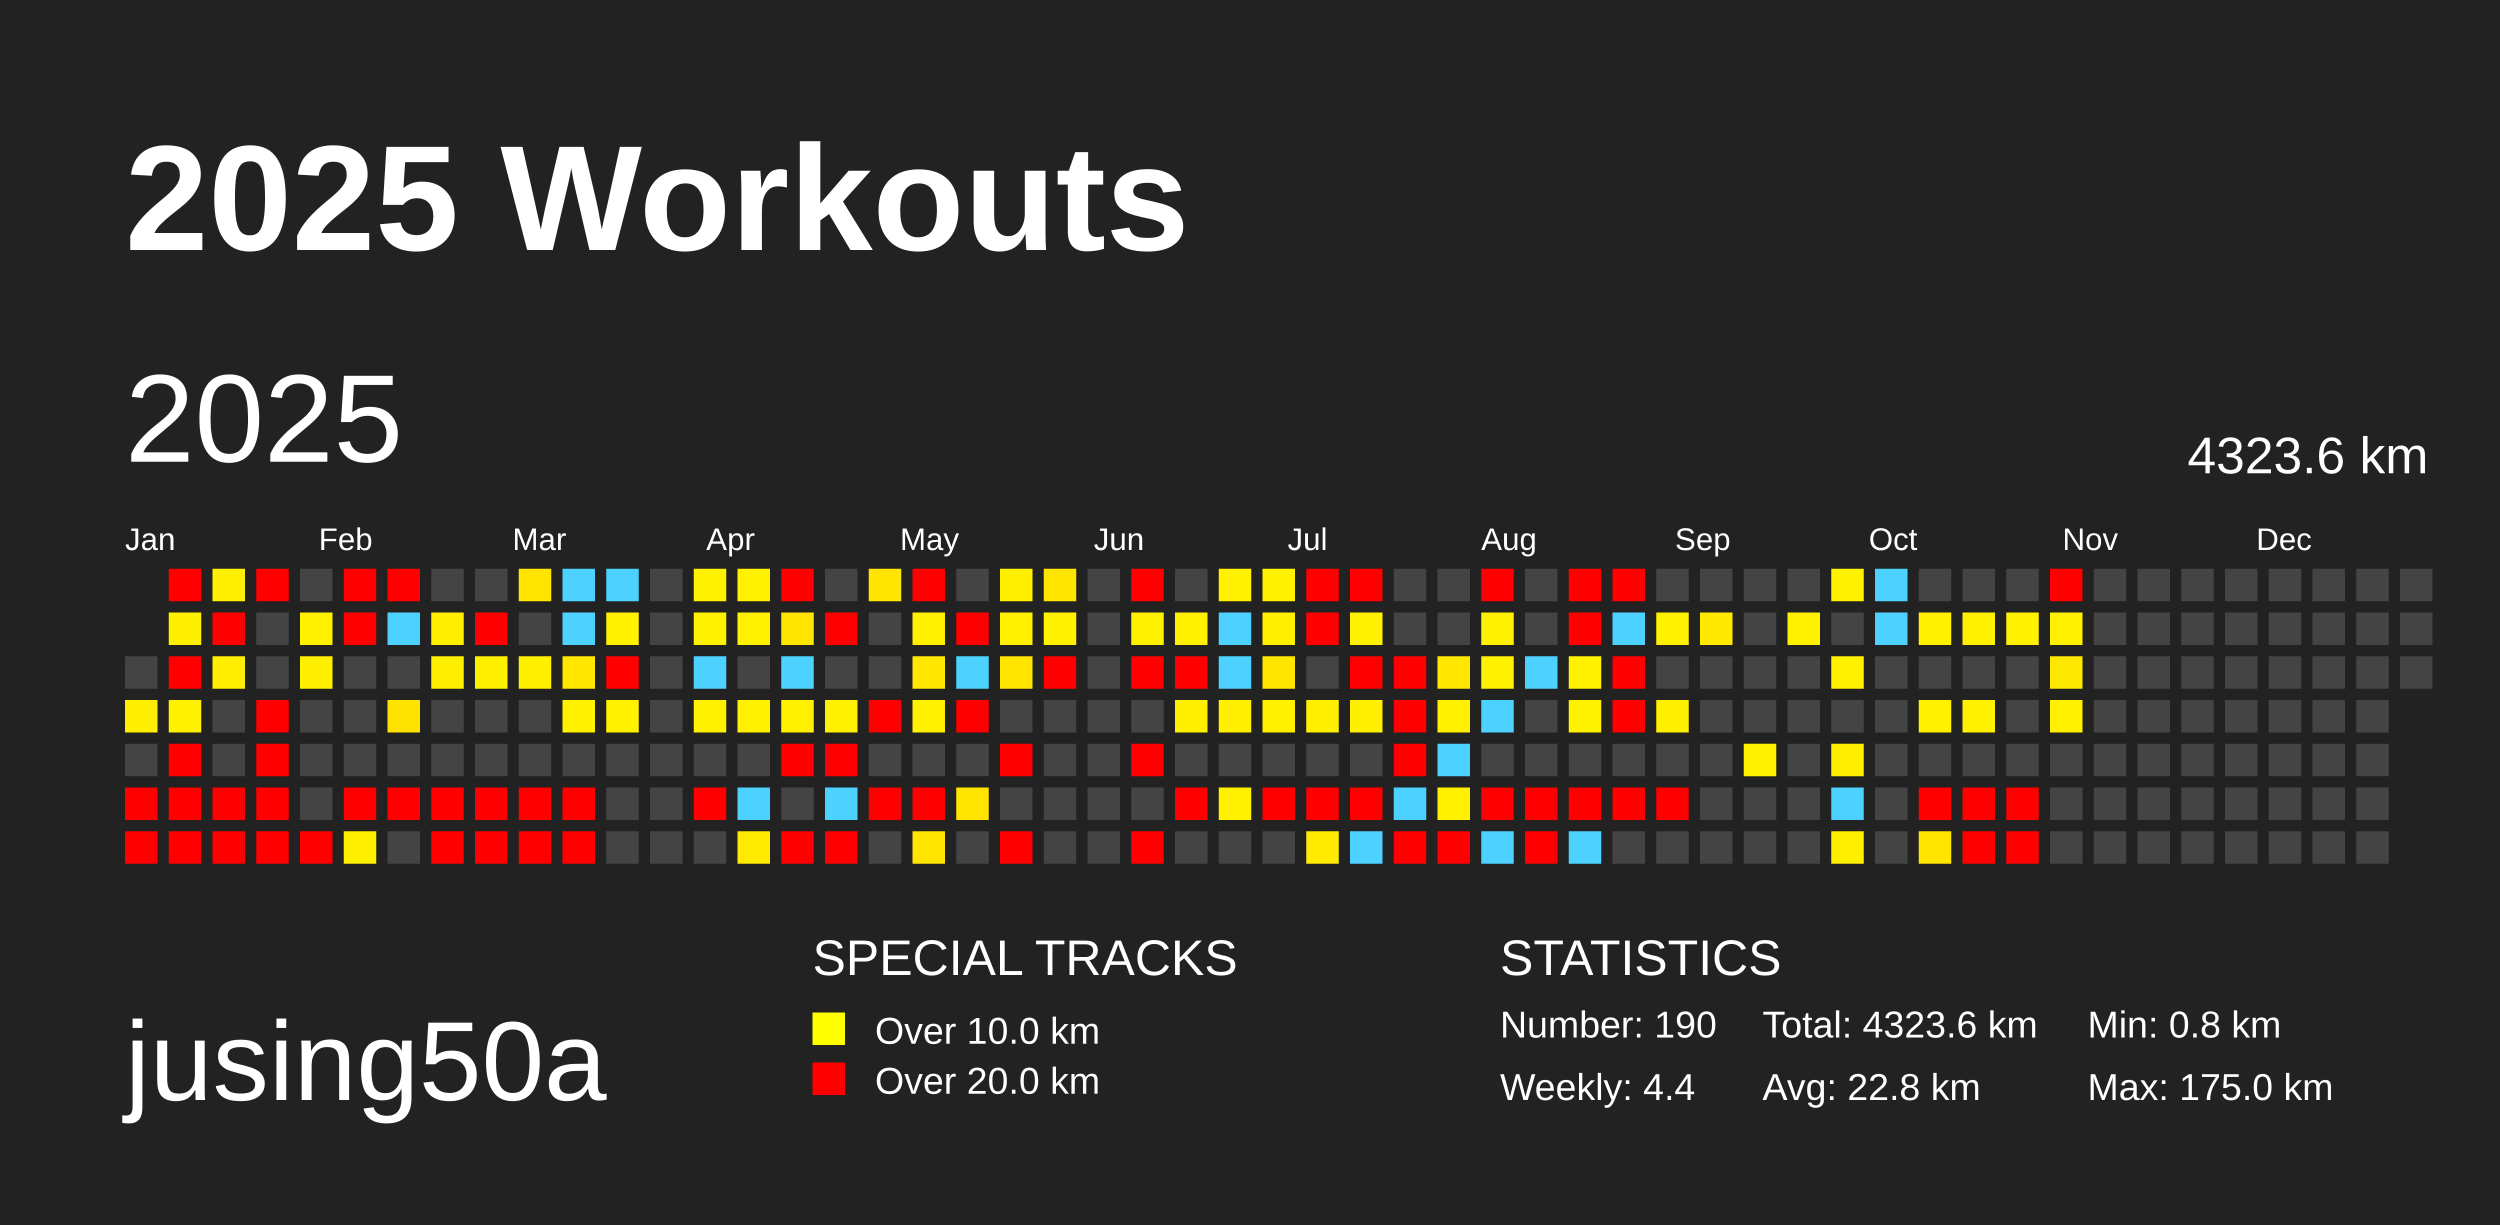
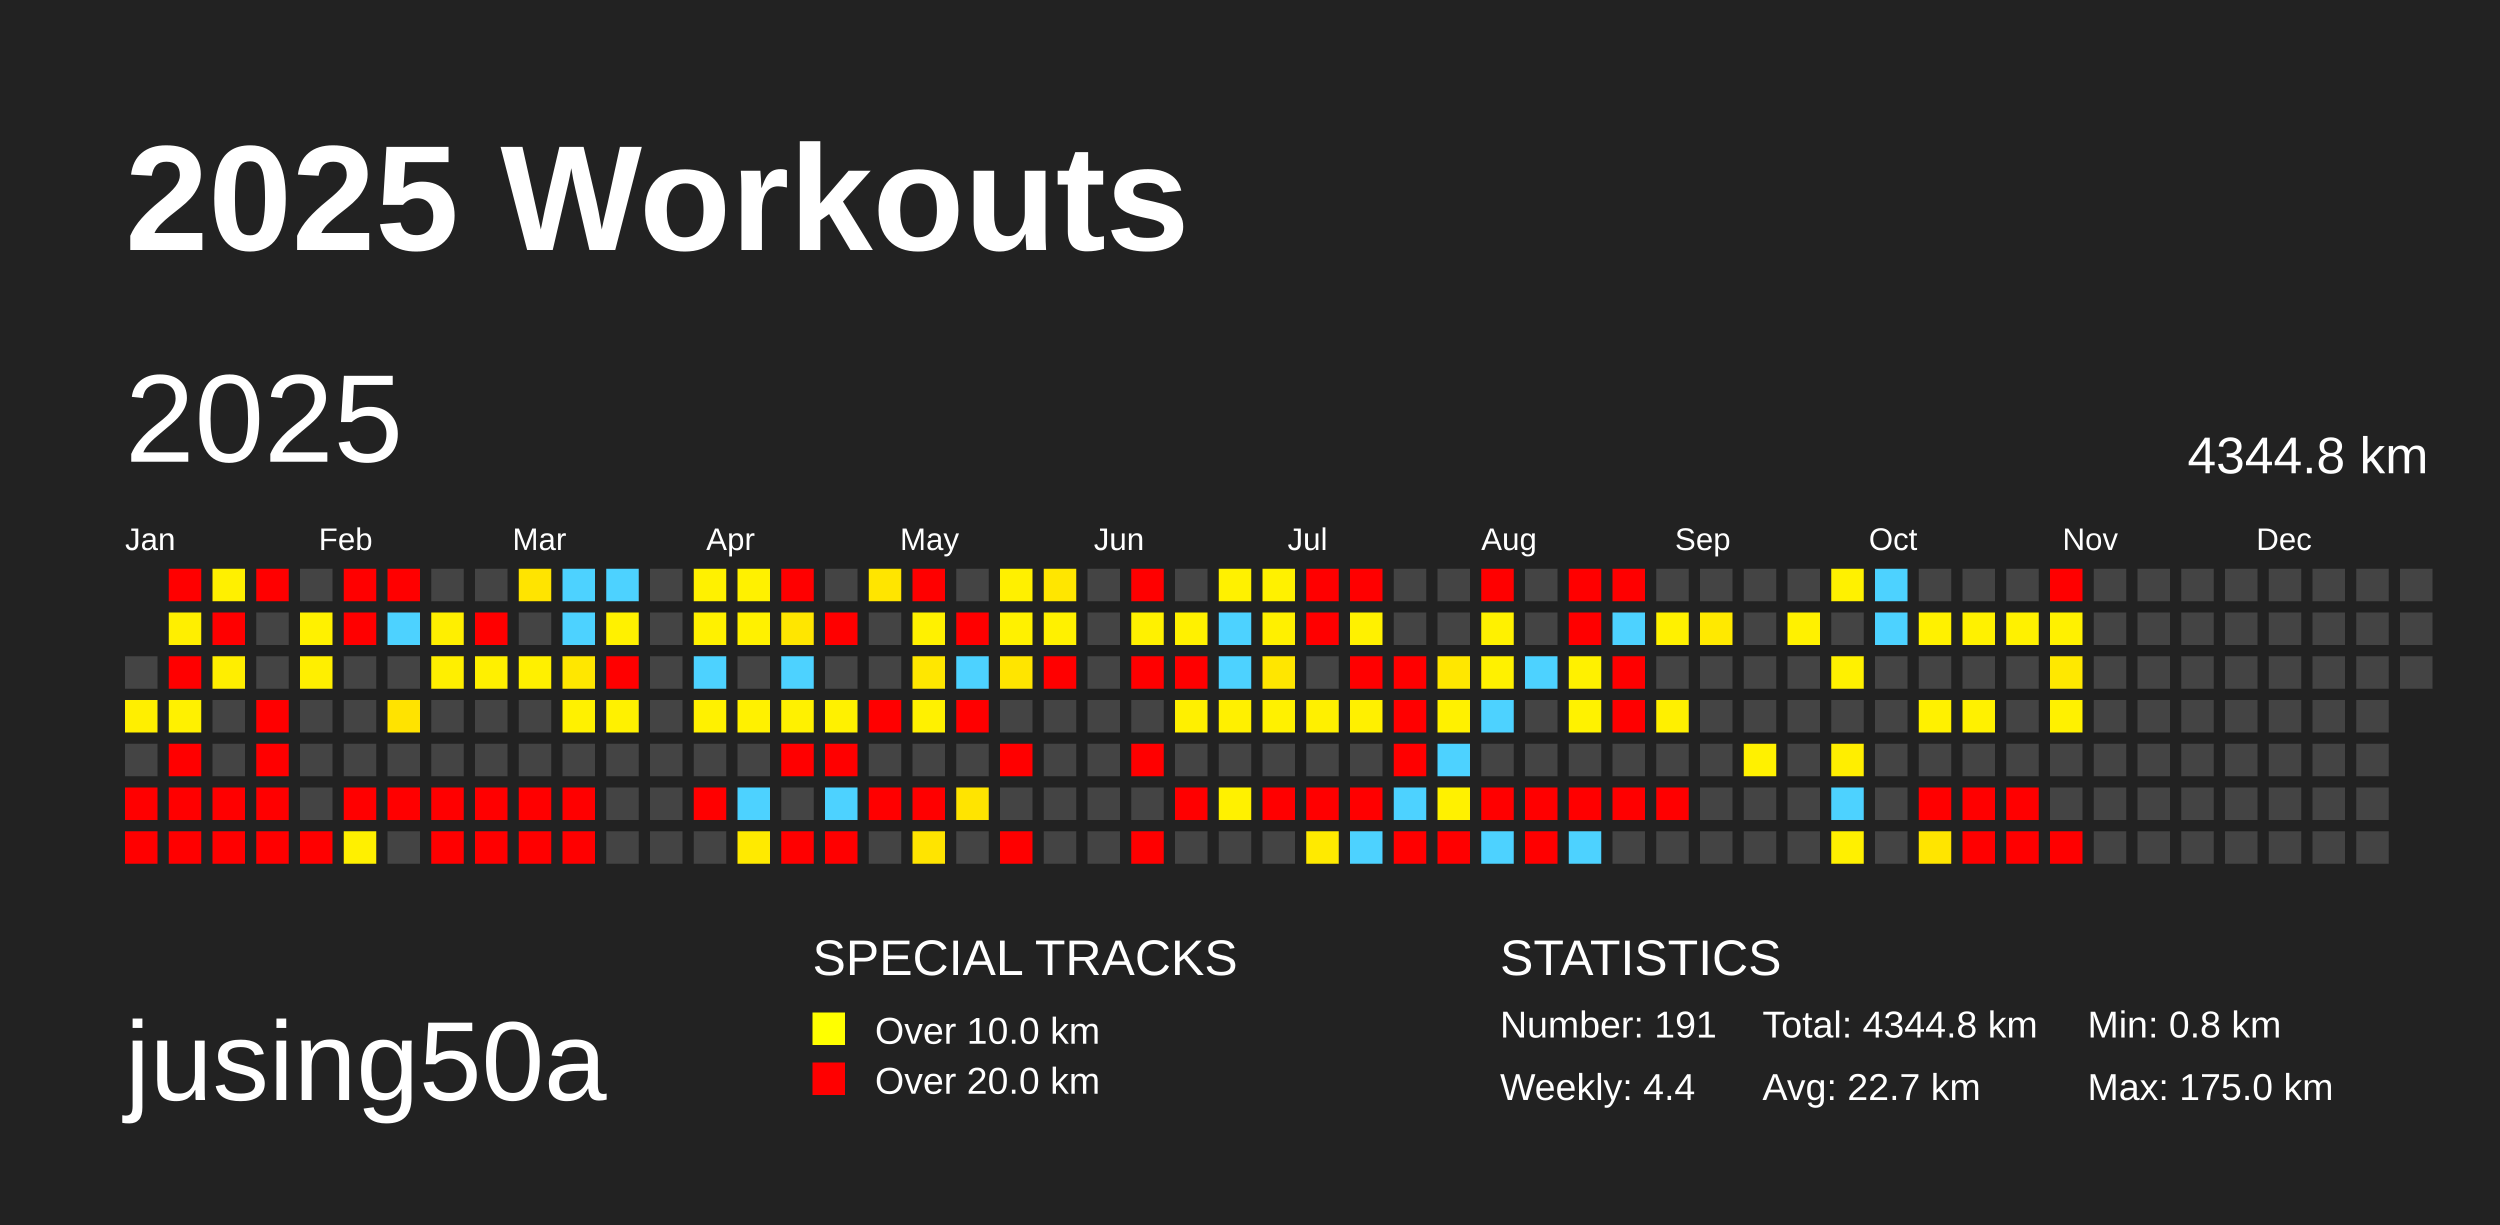
<svg xmlns="http://www.w3.org/2000/svg" baseProfile="full" height="98mm" version="1.1" viewBox="0,0,200,98" width="200mm">
  <defs />
  <rect fill="#222222" height="98" width="200" x="0" y="0" />
  <text fill="#FFFFFF" style="font-size:12px; font-family:Arial; font-weight:bold;" x="10" y="20">2025 Workouts</text>
  <text fill="#FFFFFF" style="font-size:9px; font-family:Arial" x="10" y="88">jusing50a</text>
  <text fill="#FFFFFF" style="font-size:4px; font-family:Arial" x="65" y="78">SPECIAL TRACKS</text>
  <rect fill="yellow" height="2.6" width="2.6" x="65" y="81" />
  <text fill="#FFFFFF" style="font-size:3px; font-family:Arial" x="70" y="83.5">Over 10.0 km</text>
  <rect fill="red" height="2.6" width="2.6" x="65" y="85" />
  <text fill="#FFFFFF" style="font-size:3px; font-family:Arial" x="70" y="87.5">Over 20.0 km</text>
  <text fill="#FFFFFF" style="font-size:4px; font-family:Arial" x="120" y="78">STATISTICS</text>
-   <text fill="#FFFFFF" style="font-size:3px; font-family:Arial" x="120" y="83">Number: 190</text>
+   <text fill="#FFFFFF" style="font-size:3px; font-family:Arial" x="120" y="83">Number: 191</text>
  <text fill="#FFFFFF" style="font-size:3px; font-family:Arial" x="120" y="88">Weekly: 4.4</text>
-   <text fill="#FFFFFF" style="font-size:3px; font-family:Arial" x="141" y="83">Total: 4323.6 km</text>
-   <text fill="#FFFFFF" style="font-size:3px; font-family:Arial" x="141" y="88">Avg: 22.8 km</text>
+   <text fill="#FFFFFF" style="font-size:3px; font-family:Arial" x="141" y="83">Total: 4344.8 km</text>
+   <text fill="#FFFFFF" style="font-size:3px; font-family:Arial" x="141" y="88">Avg: 22.7 km</text>
  <text fill="#FFFFFF" style="font-size:3px; font-family:Arial" x="167" y="83">Min: 0.8 km</text>
  <text fill="#FFFFFF" style="font-size:3px; font-family:Arial" x="167" y="88">Max: 175.0 km</text>
  <text dominant-baseline="hanging" fill="#FFFFFF" style="font-size:10.0px; font-family:Arial;" x="10" y="30">2025</text>
-   <text dominant-baseline="hanging" fill="#FFFFFF" style="font-size:4.125px; font-family:Arial;" x="175" y="35">4323.6 km</text>
+   <text dominant-baseline="hanging" fill="#FFFFFF" style="font-size:4.125px; font-family:Arial;" x="175" y="35">4344.8 km</text>
  <text fill="#FFFFFF" style="font-size:2.5px; font-family:Arial" x="10.0" y="44">Jan</text>
  <text fill="#FFFFFF" style="font-size:2.5px; font-family:Arial" x="25.5" y="44">Feb</text>
  <text fill="#FFFFFF" style="font-size:2.5px; font-family:Arial" x="41.0" y="44">Mar</text>
  <text fill="#FFFFFF" style="font-size:2.5px; font-family:Arial" x="56.5" y="44">Apr</text>
  <text fill="#FFFFFF" style="font-size:2.5px; font-family:Arial" x="72.0" y="44">May</text>
  <text fill="#FFFFFF" style="font-size:2.5px; font-family:Arial" x="87.5" y="44">Jun</text>
  <text fill="#FFFFFF" style="font-size:2.5px; font-family:Arial" x="103.0" y="44">Jul</text>
  <text fill="#FFFFFF" style="font-size:2.5px; font-family:Arial" x="118.5" y="44">Aug</text>
  <text fill="#FFFFFF" style="font-size:2.5px; font-family:Arial" x="134.0" y="44">Sep</text>
  <text fill="#FFFFFF" style="font-size:2.5px; font-family:Arial" x="149.5" y="44">Oct</text>
  <text fill="#FFFFFF" style="font-size:2.5px; font-family:Arial" x="165.0" y="44">Nov</text>
  <text fill="#FFFFFF" style="font-size:2.5px; font-family:Arial" x="180.5" y="44">Dec</text>
  <rect fill="#444444" height="2.6" width="2.6" x="10.0" y="52.5" />
  <rect fill="#ffef00" height="2.6" width="2.6" x="10.0" y="56.0" />
  <rect fill="#444444" height="2.6" width="2.6" x="10.0" y="59.5" />
  <rect fill="red" height="2.6" width="2.6" x="10.0" y="63.0" />
  <rect fill="red" height="2.6" width="2.6" x="10.0" y="66.5" />
  <rect fill="red" height="2.6" width="2.6" x="13.5" y="45.5" />
  <rect fill="#ffef00" height="2.6" width="2.6" x="13.5" y="49.0" />
  <rect fill="red" height="2.6" width="2.6" x="13.5" y="52.5" />
  <rect fill="#fff100" height="2.6" width="2.6" x="13.5" y="56.0" />
  <rect fill="red" height="2.6" width="2.6" x="13.5" y="59.5" />
  <rect fill="red" height="2.6" width="2.6" x="13.5" y="63.0" />
  <rect fill="red" height="2.6" width="2.6" x="13.5" y="66.5" />
  <rect fill="#fff000" height="2.6" width="2.6" x="17.0" y="45.5" />
  <rect fill="red" height="2.6" width="2.6" x="17.0" y="49.0" />
  <rect fill="#ffee00" height="2.6" width="2.6" x="17.0" y="52.5" />
  <rect fill="#444444" height="2.6" width="2.6" x="17.0" y="56.0" />
  <rect fill="#444444" height="2.6" width="2.6" x="17.0" y="59.5" />
  <rect fill="red" height="2.6" width="2.6" x="17.0" y="63.0" />
  <rect fill="red" height="2.6" width="2.6" x="17.0" y="66.5" />
  <rect fill="red" height="2.6" width="2.6" x="20.5" y="45.5" />
  <rect fill="#444444" height="2.6" width="2.6" x="20.5" y="49.0" />
  <rect fill="#444444" height="2.6" width="2.6" x="20.5" y="52.5" />
  <rect fill="red" height="2.6" width="2.6" x="20.5" y="56.0" />
  <rect fill="red" height="2.6" width="2.6" x="20.5" y="59.5" />
  <rect fill="red" height="2.6" width="2.6" x="20.5" y="63.0" />
  <rect fill="red" height="2.6" width="2.6" x="20.5" y="66.5" />
  <rect fill="#444444" height="2.6" width="2.6" x="24.0" y="45.5" />
  <rect fill="#fff100" height="2.6" width="2.6" x="24.0" y="49.0" />
  <rect fill="#ffef00" height="2.6" width="2.6" x="24.0" y="52.5" />
  <rect fill="#444444" height="2.6" width="2.6" x="24.0" y="56.0" />
  <rect fill="#444444" height="2.6" width="2.6" x="24.0" y="59.5" />
  <rect fill="#444444" height="2.6" width="2.6" x="24.0" y="63.0" />
  <rect fill="red" height="2.6" width="2.6" x="24.0" y="66.5" />
  <rect fill="red" height="2.6" width="2.6" x="27.5" y="45.5" />
  <rect fill="red" height="2.6" width="2.6" x="27.5" y="49.0" />
  <rect fill="#444444" height="2.6" width="2.6" x="27.5" y="52.5" />
  <rect fill="#444444" height="2.6" width="2.6" x="27.5" y="56.0" />
  <rect fill="#444444" height="2.6" width="2.6" x="27.5" y="59.5" />
  <rect fill="red" height="2.6" width="2.6" x="27.5" y="63.0" />
  <rect fill="#fff000" height="2.6" width="2.6" x="27.5" y="66.5" />
  <rect fill="red" height="2.6" width="2.6" x="31.0" y="45.5" />
  <rect fill="#4dd2ff" height="2.6" width="2.6" x="31.0" y="49.0" />
  <rect fill="#444444" height="2.6" width="2.6" x="31.0" y="52.5" />
  <rect fill="#ffe300" height="2.6" width="2.6" x="31.0" y="56.0" />
  <rect fill="#444444" height="2.6" width="2.6" x="31.0" y="59.5" />
  <rect fill="red" height="2.6" width="2.6" x="31.0" y="63.0" />
  <rect fill="#444444" height="2.6" width="2.6" x="31.0" y="66.5" />
  <rect fill="#444444" height="2.6" width="2.6" x="34.5" y="45.5" />
  <rect fill="#ffef00" height="2.6" width="2.6" x="34.5" y="49.0" />
  <rect fill="#ffef00" height="2.6" width="2.6" x="34.5" y="52.5" />
  <rect fill="#444444" height="2.6" width="2.6" x="34.5" y="56.0" />
  <rect fill="#444444" height="2.6" width="2.6" x="34.5" y="59.5" />
  <rect fill="red" height="2.6" width="2.6" x="34.5" y="63.0" />
  <rect fill="red" height="2.6" width="2.6" x="34.5" y="66.5" />
  <rect fill="#444444" height="2.6" width="2.6" x="38.0" y="45.5" />
  <rect fill="red" height="2.6" width="2.6" x="38.0" y="49.0" />
  <rect fill="#fff000" height="2.6" width="2.6" x="38.0" y="52.5" />
  <rect fill="#444444" height="2.6" width="2.6" x="38.0" y="56.0" />
  <rect fill="#444444" height="2.6" width="2.6" x="38.0" y="59.5" />
  <rect fill="red" height="2.6" width="2.6" x="38.0" y="63.0" />
  <rect fill="red" height="2.6" width="2.6" x="38.0" y="66.5" />
  <rect fill="#ffe400" height="2.6" width="2.6" x="41.5" y="45.5" />
  <rect fill="#444444" height="2.6" width="2.6" x="41.5" y="49.0" />
  <rect fill="#fff000" height="2.6" width="2.6" x="41.5" y="52.5" />
  <rect fill="#444444" height="2.6" width="2.6" x="41.5" y="56.0" />
  <rect fill="#444444" height="2.6" width="2.6" x="41.5" y="59.5" />
  <rect fill="red" height="2.6" width="2.6" x="41.5" y="63.0" />
  <rect fill="red" height="2.6" width="2.6" x="41.5" y="66.5" />
  <rect fill="#4dd2ff" height="2.6" width="2.6" x="45.0" y="45.5" />
  <rect fill="#4dd2ff" height="2.6" width="2.6" x="45.0" y="49.0" />
  <rect fill="#ffe700" height="2.6" width="2.6" x="45.0" y="52.5" />
  <rect fill="#fff100" height="2.6" width="2.6" x="45.0" y="56.0" />
  <rect fill="#444444" height="2.6" width="2.6" x="45.0" y="59.5" />
  <rect fill="red" height="2.6" width="2.6" x="45.0" y="63.0" />
  <rect fill="red" height="2.6" width="2.6" x="45.0" y="66.5" />
  <rect fill="#4dd2ff" height="2.6" width="2.6" x="48.5" y="45.5" />
  <rect fill="#fff100" height="2.6" width="2.6" x="48.5" y="49.0" />
  <rect fill="red" height="2.6" width="2.6" x="48.5" y="52.5" />
  <rect fill="#fff100" height="2.6" width="2.6" x="48.5" y="56.0" />
  <rect fill="#444444" height="2.6" width="2.6" x="48.5" y="59.5" />
  <rect fill="#444444" height="2.6" width="2.6" x="48.5" y="63.0" />
  <rect fill="#444444" height="2.6" width="2.6" x="48.5" y="66.5" />
  <rect fill="#444444" height="2.6" width="2.6" x="52.0" y="45.5" />
  <rect fill="#444444" height="2.6" width="2.6" x="52.0" y="49.0" />
  <rect fill="#444444" height="2.6" width="2.6" x="52.0" y="52.5" />
  <rect fill="#444444" height="2.6" width="2.6" x="52.0" y="56.0" />
  <rect fill="#444444" height="2.6" width="2.6" x="52.0" y="59.5" />
  <rect fill="#444444" height="2.6" width="2.6" x="52.0" y="63.0" />
  <rect fill="#444444" height="2.6" width="2.6" x="52.0" y="66.5" />
  <rect fill="#fff100" height="2.6" width="2.6" x="55.5" y="45.5" />
  <rect fill="#fff100" height="2.6" width="2.6" x="55.5" y="49.0" />
  <rect fill="#4dd2ff" height="2.6" width="2.6" x="55.5" y="52.5" />
  <rect fill="#fff100" height="2.6" width="2.6" x="55.5" y="56.0" />
  <rect fill="#444444" height="2.6" width="2.6" x="55.5" y="59.5" />
  <rect fill="red" height="2.6" width="2.6" x="55.5" y="63.0" />
  <rect fill="#444444" height="2.6" width="2.6" x="55.5" y="66.5" />
  <rect fill="#fff100" height="2.6" width="2.6" x="59.0" y="45.5" />
  <rect fill="#fff100" height="2.6" width="2.6" x="59.0" y="49.0" />
  <rect fill="#444444" height="2.6" width="2.6" x="59.0" y="52.5" />
  <rect fill="#fff100" height="2.6" width="2.6" x="59.0" y="56.0" />
  <rect fill="#444444" height="2.6" width="2.6" x="59.0" y="59.5" />
  <rect fill="#4dd2ff" height="2.6" width="2.6" x="59.0" y="63.0" />
  <rect fill="#ffea00" height="2.6" width="2.6" x="59.0" y="66.5" />
  <rect fill="red" height="2.6" width="2.6" x="62.5" y="45.5" />
  <rect fill="#ffe600" height="2.6" width="2.6" x="62.5" y="49.0" />
  <rect fill="#4dd2ff" height="2.6" width="2.6" x="62.5" y="52.5" />
  <rect fill="#fff100" height="2.6" width="2.6" x="62.5" y="56.0" />
  <rect fill="red" height="2.6" width="2.6" x="62.5" y="59.5" />
  <rect fill="#444444" height="2.6" width="2.6" x="62.5" y="63.0" />
  <rect fill="red" height="2.6" width="2.6" x="62.5" y="66.5" />
  <rect fill="#444444" height="2.6" width="2.6" x="66.0" y="45.5" />
  <rect fill="red" height="2.6" width="2.6" x="66.0" y="49.0" />
  <rect fill="#444444" height="2.6" width="2.6" x="66.0" y="52.5" />
  <rect fill="#fff100" height="2.6" width="2.6" x="66.0" y="56.0" />
  <rect fill="red" height="2.6" width="2.6" x="66.0" y="59.5" />
  <rect fill="#4dd2ff" height="2.6" width="2.6" x="66.0" y="63.0" />
  <rect fill="red" height="2.6" width="2.6" x="66.0" y="66.5" />
  <rect fill="#ffe500" height="2.6" width="2.6" x="69.5" y="45.5" />
  <rect fill="#444444" height="2.6" width="2.6" x="69.5" y="49.0" />
  <rect fill="#444444" height="2.6" width="2.6" x="69.5" y="52.5" />
  <rect fill="red" height="2.6" width="2.6" x="69.5" y="56.0" />
  <rect fill="#444444" height="2.6" width="2.6" x="69.5" y="59.5" />
  <rect fill="red" height="2.6" width="2.6" x="69.5" y="63.0" />
  <rect fill="#444444" height="2.6" width="2.6" x="69.5" y="66.5" />
  <rect fill="red" height="2.6" width="2.6" x="73.0" y="45.5" />
  <rect fill="#fff100" height="2.6" width="2.6" x="73.0" y="49.0" />
  <rect fill="#ffe700" height="2.6" width="2.6" x="73.0" y="52.5" />
  <rect fill="#fff100" height="2.6" width="2.6" x="73.0" y="56.0" />
  <rect fill="#444444" height="2.6" width="2.6" x="73.0" y="59.5" />
  <rect fill="red" height="2.6" width="2.6" x="73.0" y="63.0" />
  <rect fill="#ffe400" height="2.6" width="2.6" x="73.0" y="66.5" />
  <rect fill="#444444" height="2.6" width="2.6" x="76.5" y="45.5" />
  <rect fill="red" height="2.6" width="2.6" x="76.5" y="49.0" />
  <rect fill="#4dd2ff" height="2.6" width="2.6" x="76.5" y="52.5" />
  <rect fill="red" height="2.6" width="2.6" x="76.5" y="56.0" />
  <rect fill="#444444" height="2.6" width="2.6" x="76.5" y="59.5" />
  <rect fill="#ffe400" height="2.6" width="2.6" x="76.5" y="63.0" />
  <rect fill="#444444" height="2.6" width="2.6" x="76.5" y="66.5" />
  <rect fill="#fff000" height="2.6" width="2.6" x="80.0" y="45.5" />
  <rect fill="#fff100" height="2.6" width="2.6" x="80.0" y="49.0" />
  <rect fill="#ffe500" height="2.6" width="2.6" x="80.0" y="52.5" />
  <rect fill="#444444" height="2.6" width="2.6" x="80.0" y="56.0" />
  <rect fill="red" height="2.6" width="2.6" x="80.0" y="59.5" />
  <rect fill="#444444" height="2.6" width="2.6" x="80.0" y="63.0" />
  <rect fill="red" height="2.6" width="2.6" x="80.0" y="66.5" />
  <rect fill="#ffe600" height="2.6" width="2.6" x="83.5" y="45.5" />
  <rect fill="#fff100" height="2.6" width="2.6" x="83.5" y="49.0" />
  <rect fill="red" height="2.6" width="2.6" x="83.5" y="52.5" />
  <rect fill="#444444" height="2.6" width="2.6" x="83.5" y="56.0" />
  <rect fill="#444444" height="2.6" width="2.6" x="83.5" y="59.5" />
  <rect fill="#444444" height="2.6" width="2.6" x="83.5" y="63.0" />
  <rect fill="#444444" height="2.6" width="2.6" x="83.5" y="66.5" />
  <rect fill="#444444" height="2.6" width="2.6" x="87.0" y="45.5" />
  <rect fill="#444444" height="2.6" width="2.6" x="87.0" y="49.0" />
  <rect fill="#444444" height="2.6" width="2.6" x="87.0" y="52.5" />
  <rect fill="#444444" height="2.6" width="2.6" x="87.0" y="56.0" />
  <rect fill="#444444" height="2.6" width="2.6" x="87.0" y="59.5" />
  <rect fill="#444444" height="2.6" width="2.6" x="87.0" y="63.0" />
  <rect fill="#444444" height="2.6" width="2.6" x="87.0" y="66.5" />
  <rect fill="red" height="2.6" width="2.6" x="90.5" y="45.5" />
  <rect fill="#fff100" height="2.6" width="2.6" x="90.5" y="49.0" />
  <rect fill="red" height="2.6" width="2.6" x="90.5" y="52.5" />
  <rect fill="#444444" height="2.6" width="2.6" x="90.5" y="56.0" />
  <rect fill="red" height="2.6" width="2.6" x="90.5" y="59.5" />
  <rect fill="#444444" height="2.6" width="2.6" x="90.5" y="63.0" />
  <rect fill="red" height="2.6" width="2.6" x="90.5" y="66.5" />
  <rect fill="#444444" height="2.6" width="2.6" x="94.0" y="45.5" />
  <rect fill="#fff100" height="2.6" width="2.6" x="94.0" y="49.0" />
  <rect fill="red" height="2.6" width="2.6" x="94.0" y="52.5" />
  <rect fill="#fff000" height="2.6" width="2.6" x="94.0" y="56.0" />
  <rect fill="#444444" height="2.6" width="2.6" x="94.0" y="59.5" />
  <rect fill="red" height="2.6" width="2.6" x="94.0" y="63.0" />
  <rect fill="#444444" height="2.6" width="2.6" x="94.0" y="66.5" />
  <rect fill="#fff100" height="2.6" width="2.6" x="97.5" y="45.5" />
  <rect fill="#4dd2ff" height="2.6" width="2.6" x="97.5" y="49.0" />
  <rect fill="#4dd2ff" height="2.6" width="2.6" x="97.5" y="52.5" />
  <rect fill="#fff000" height="2.6" width="2.6" x="97.5" y="56.0" />
  <rect fill="#444444" height="2.6" width="2.6" x="97.5" y="59.5" />
  <rect fill="#fff100" height="2.6" width="2.6" x="97.5" y="63.0" />
  <rect fill="#444444" height="2.6" width="2.6" x="97.5" y="66.5" />
  <rect fill="#fff100" height="2.6" width="2.6" x="101.0" y="45.5" />
  <rect fill="#fff000" height="2.6" width="2.6" x="101.0" y="49.0" />
  <rect fill="#ffe600" height="2.6" width="2.6" x="101.0" y="52.5" />
  <rect fill="#fff100" height="2.6" width="2.6" x="101.0" y="56.0" />
  <rect fill="#444444" height="2.6" width="2.6" x="101.0" y="59.5" />
  <rect fill="red" height="2.6" width="2.6" x="101.0" y="63.0" />
  <rect fill="#444444" height="2.6" width="2.6" x="101.0" y="66.5" />
  <rect fill="red" height="2.6" width="2.6" x="104.5" y="45.5" />
  <rect fill="red" height="2.6" width="2.6" x="104.5" y="49.0" />
  <rect fill="#444444" height="2.6" width="2.6" x="104.5" y="52.5" />
  <rect fill="#fff000" height="2.6" width="2.6" x="104.5" y="56.0" />
  <rect fill="#444444" height="2.6" width="2.6" x="104.5" y="59.5" />
  <rect fill="red" height="2.6" width="2.6" x="104.5" y="63.0" />
  <rect fill="#ffea00" height="2.6" width="2.6" x="104.5" y="66.5" />
  <rect fill="red" height="2.6" width="2.6" x="108.0" y="45.5" />
  <rect fill="#fff100" height="2.6" width="2.6" x="108.0" y="49.0" />
  <rect fill="red" height="2.6" width="2.6" x="108.0" y="52.5" />
  <rect fill="#fff000" height="2.6" width="2.6" x="108.0" y="56.0" />
  <rect fill="#444444" height="2.6" width="2.6" x="108.0" y="59.5" />
  <rect fill="red" height="2.6" width="2.6" x="108.0" y="63.0" />
  <rect fill="#4dd2ff" height="2.6" width="2.6" x="108.0" y="66.5" />
  <rect fill="#444444" height="2.6" width="2.6" x="111.5" y="45.5" />
  <rect fill="#444444" height="2.6" width="2.6" x="111.5" y="49.0" />
  <rect fill="red" height="2.6" width="2.6" x="111.5" y="52.5" />
  <rect fill="red" height="2.6" width="2.6" x="111.5" y="56.0" />
  <rect fill="red" height="2.6" width="2.6" x="111.5" y="59.5" />
  <rect fill="#4dd2ff" height="2.6" width="2.6" x="111.5" y="63.0" />
  <rect fill="red" height="2.6" width="2.6" x="111.5" y="66.5" />
  <rect fill="#444444" height="2.6" width="2.6" x="115.0" y="45.5" />
  <rect fill="#444444" height="2.6" width="2.6" x="115.0" y="49.0" />
  <rect fill="#ffe700" height="2.6" width="2.6" x="115.0" y="52.5" />
  <rect fill="#fff100" height="2.6" width="2.6" x="115.0" y="56.0" />
  <rect fill="#4dd2ff" height="2.6" width="2.6" x="115.0" y="59.5" />
  <rect fill="#fff100" height="2.6" width="2.6" x="115.0" y="63.0" />
  <rect fill="red" height="2.6" width="2.6" x="115.0" y="66.5" />
  <rect fill="red" height="2.6" width="2.6" x="118.5" y="45.5" />
  <rect fill="#fff100" height="2.6" width="2.6" x="118.5" y="49.0" />
  <rect fill="#fff100" height="2.6" width="2.6" x="118.5" y="52.5" />
  <rect fill="#4dd2ff" height="2.6" width="2.6" x="118.5" y="56.0" />
  <rect fill="#444444" height="2.6" width="2.6" x="118.5" y="59.5" />
  <rect fill="red" height="2.6" width="2.6" x="118.5" y="63.0" />
  <rect fill="#4dd2ff" height="2.6" width="2.6" x="118.5" y="66.5" />
  <rect fill="#444444" height="2.6" width="2.6" x="122.0" y="45.5" />
  <rect fill="#444444" height="2.6" width="2.6" x="122.0" y="49.0" />
  <rect fill="#4dd2ff" height="2.6" width="2.6" x="122.0" y="52.5" />
  <rect fill="#444444" height="2.6" width="2.6" x="122.0" y="56.0" />
  <rect fill="#444444" height="2.6" width="2.6" x="122.0" y="59.5" />
  <rect fill="red" height="2.6" width="2.6" x="122.0" y="63.0" />
  <rect fill="red" height="2.6" width="2.6" x="122.0" y="66.5" />
  <rect fill="red" height="2.6" width="2.6" x="125.5" y="45.5" />
  <rect fill="red" height="2.6" width="2.6" x="125.5" y="49.0" />
  <rect fill="#fff100" height="2.6" width="2.6" x="125.5" y="52.5" />
  <rect fill="#fff200" height="2.6" width="2.6" x="125.5" y="56.0" />
  <rect fill="#444444" height="2.6" width="2.6" x="125.5" y="59.5" />
  <rect fill="red" height="2.6" width="2.6" x="125.5" y="63.0" />
  <rect fill="#4dd2ff" height="2.6" width="2.6" x="125.5" y="66.5" />
  <rect fill="red" height="2.6" width="2.6" x="129.0" y="45.5" />
  <rect fill="#4dd2ff" height="2.6" width="2.6" x="129.0" y="49.0" />
  <rect fill="red" height="2.6" width="2.6" x="129.0" y="52.5" />
  <rect fill="red" height="2.6" width="2.6" x="129.0" y="56.0" />
  <rect fill="#444444" height="2.6" width="2.6" x="129.0" y="59.5" />
  <rect fill="red" height="2.6" width="2.6" x="129.0" y="63.0" />
  <rect fill="#444444" height="2.6" width="2.6" x="129.0" y="66.5" />
  <rect fill="#444444" height="2.6" width="2.6" x="132.5" y="45.5" />
  <rect fill="#fff100" height="2.6" width="2.6" x="132.5" y="49.0" />
  <rect fill="#444444" height="2.6" width="2.6" x="132.5" y="52.5" />
  <rect fill="#fff000" height="2.6" width="2.6" x="132.5" y="56.0" />
  <rect fill="#444444" height="2.6" width="2.6" x="132.5" y="59.5" />
  <rect fill="red" height="2.6" width="2.6" x="132.5" y="63.0" />
  <rect fill="#444444" height="2.6" width="2.6" x="132.5" y="66.5" />
  <rect fill="#444444" height="2.6" width="2.6" x="136.0" y="45.5" />
  <rect fill="#ffe900" height="2.6" width="2.6" x="136.0" y="49.0" />
  <rect fill="#444444" height="2.6" width="2.6" x="136.0" y="52.5" />
  <rect fill="#444444" height="2.6" width="2.6" x="136.0" y="56.0" />
  <rect fill="#444444" height="2.6" width="2.6" x="136.0" y="59.5" />
  <rect fill="#444444" height="2.6" width="2.6" x="136.0" y="63.0" />
  <rect fill="#444444" height="2.6" width="2.6" x="136.0" y="66.5" />
  <rect fill="#444444" height="2.6" width="2.6" x="139.5" y="45.5" />
  <rect fill="#444444" height="2.6" width="2.6" x="139.5" y="49.0" />
  <rect fill="#444444" height="2.6" width="2.6" x="139.5" y="52.5" />
  <rect fill="#444444" height="2.6" width="2.6" x="139.5" y="56.0" />
  <rect fill="#fff100" height="2.6" width="2.6" x="139.5" y="59.5" />
  <rect fill="#444444" height="2.6" width="2.6" x="139.5" y="63.0" />
  <rect fill="#444444" height="2.6" width="2.6" x="139.5" y="66.5" />
  <rect fill="#444444" height="2.6" width="2.6" x="143.0" y="45.5" />
  <rect fill="#fff100" height="2.6" width="2.6" x="143.0" y="49.0" />
  <rect fill="#444444" height="2.6" width="2.6" x="143.0" y="52.5" />
  <rect fill="#444444" height="2.6" width="2.6" x="143.0" y="56.0" />
  <rect fill="#444444" height="2.6" width="2.6" x="143.0" y="59.5" />
  <rect fill="#444444" height="2.6" width="2.6" x="143.0" y="63.0" />
  <rect fill="#444444" height="2.6" width="2.6" x="143.0" y="66.5" />
  <rect fill="#fff100" height="2.6" width="2.6" x="146.5" y="45.5" />
  <rect fill="#444444" height="2.6" width="2.6" x="146.5" y="49.0" />
  <rect fill="#fff100" height="2.6" width="2.6" x="146.5" y="52.5" />
  <rect fill="#444444" height="2.6" width="2.6" x="146.5" y="56.0" />
  <rect fill="#ffee00" height="2.6" width="2.6" x="146.5" y="59.5" />
  <rect fill="#4dd2ff" height="2.6" width="2.6" x="146.5" y="63.0" />
  <rect fill="#fff000" height="2.6" width="2.6" x="146.5" y="66.5" />
  <rect fill="#4dd2ff" height="2.6" width="2.6" x="150.0" y="45.5" />
  <rect fill="#4dd2ff" height="2.6" width="2.6" x="150.0" y="49.0" />
  <rect fill="#444444" height="2.6" width="2.6" x="150.0" y="52.5" />
  <rect fill="#444444" height="2.6" width="2.6" x="150.0" y="56.0" />
  <rect fill="#444444" height="2.6" width="2.6" x="150.0" y="59.5" />
  <rect fill="#444444" height="2.6" width="2.6" x="150.0" y="63.0" />
  <rect fill="#444444" height="2.6" width="2.6" x="150.0" y="66.5" />
  <rect fill="#444444" height="2.6" width="2.6" x="153.5" y="45.5" />
  <rect fill="#fff100" height="2.6" width="2.6" x="153.5" y="49.0" />
  <rect fill="#444444" height="2.6" width="2.6" x="153.5" y="52.5" />
  <rect fill="#fff100" height="2.6" width="2.6" x="153.5" y="56.0" />
  <rect fill="#444444" height="2.6" width="2.6" x="153.5" y="59.5" />
  <rect fill="red" height="2.6" width="2.6" x="153.5" y="63.0" />
  <rect fill="#ffe500" height="2.6" width="2.6" x="153.5" y="66.5" />
  <rect fill="#444444" height="2.6" width="2.6" x="157.0" y="45.5" />
  <rect fill="#fff100" height="2.6" width="2.6" x="157.0" y="49.0" />
  <rect fill="#444444" height="2.6" width="2.6" x="157.0" y="52.5" />
  <rect fill="#fff100" height="2.6" width="2.6" x="157.0" y="56.0" />
  <rect fill="#444444" height="2.6" width="2.6" x="157.0" y="59.5" />
  <rect fill="red" height="2.6" width="2.6" x="157.0" y="63.0" />
  <rect fill="red" height="2.6" width="2.6" x="157.0" y="66.5" />
  <rect fill="#444444" height="2.6" width="2.6" x="160.5" y="45.5" />
  <rect fill="#fff100" height="2.6" width="2.6" x="160.5" y="49.0" />
  <rect fill="#444444" height="2.6" width="2.6" x="160.5" y="52.5" />
  <rect fill="#444444" height="2.6" width="2.6" x="160.5" y="56.0" />
  <rect fill="#444444" height="2.6" width="2.6" x="160.5" y="59.5" />
  <rect fill="red" height="2.6" width="2.6" x="160.5" y="63.0" />
  <rect fill="red" height="2.6" width="2.6" x="160.5" y="66.5" />
  <rect fill="red" height="2.6" width="2.6" x="164.0" y="45.5" />
  <rect fill="#fff100" height="2.6" width="2.6" x="164.0" y="49.0" />
  <rect fill="#ffe800" height="2.6" width="2.6" x="164.0" y="52.5" />
  <rect fill="#fff100" height="2.6" width="2.6" x="164.0" y="56.0" />
  <rect fill="#444444" height="2.6" width="2.6" x="164.0" y="59.5" />
  <rect fill="#444444" height="2.6" width="2.6" x="164.0" y="63.0" />
-   <rect fill="#444444" height="2.6" width="2.6" x="164.0" y="66.5" />
+   <rect fill="red" height="2.6" width="2.6" x="164.0" y="66.5" />
  <rect fill="#444444" height="2.6" width="2.6" x="167.5" y="45.5" />
  <rect fill="#444444" height="2.6" width="2.6" x="167.5" y="49.0" />
  <rect fill="#444444" height="2.6" width="2.6" x="167.5" y="52.5" />
  <rect fill="#444444" height="2.6" width="2.6" x="167.5" y="56.0" />
  <rect fill="#444444" height="2.6" width="2.6" x="167.5" y="59.5" />
  <rect fill="#444444" height="2.6" width="2.6" x="167.5" y="63.0" />
  <rect fill="#444444" height="2.6" width="2.6" x="167.5" y="66.5" />
  <rect fill="#444444" height="2.6" width="2.6" x="171.0" y="45.5" />
  <rect fill="#444444" height="2.6" width="2.6" x="171.0" y="49.0" />
  <rect fill="#444444" height="2.6" width="2.6" x="171.0" y="52.5" />
  <rect fill="#444444" height="2.6" width="2.6" x="171.0" y="56.0" />
  <rect fill="#444444" height="2.6" width="2.6" x="171.0" y="59.5" />
  <rect fill="#444444" height="2.6" width="2.6" x="171.0" y="63.0" />
  <rect fill="#444444" height="2.6" width="2.6" x="171.0" y="66.5" />
  <rect fill="#444444" height="2.6" width="2.6" x="174.5" y="45.5" />
  <rect fill="#444444" height="2.6" width="2.6" x="174.5" y="49.0" />
  <rect fill="#444444" height="2.6" width="2.6" x="174.5" y="52.5" />
  <rect fill="#444444" height="2.6" width="2.6" x="174.5" y="56.0" />
  <rect fill="#444444" height="2.6" width="2.6" x="174.5" y="59.5" />
  <rect fill="#444444" height="2.6" width="2.6" x="174.5" y="63.0" />
  <rect fill="#444444" height="2.6" width="2.6" x="174.5" y="66.5" />
  <rect fill="#444444" height="2.6" width="2.6" x="178.0" y="45.5" />
  <rect fill="#444444" height="2.6" width="2.6" x="178.0" y="49.0" />
  <rect fill="#444444" height="2.6" width="2.6" x="178.0" y="52.5" />
  <rect fill="#444444" height="2.6" width="2.6" x="178.0" y="56.0" />
  <rect fill="#444444" height="2.6" width="2.6" x="178.0" y="59.5" />
  <rect fill="#444444" height="2.6" width="2.6" x="178.0" y="63.0" />
  <rect fill="#444444" height="2.6" width="2.6" x="178.0" y="66.5" />
  <rect fill="#444444" height="2.6" width="2.6" x="181.5" y="45.5" />
  <rect fill="#444444" height="2.6" width="2.6" x="181.5" y="49.0" />
  <rect fill="#444444" height="2.6" width="2.6" x="181.5" y="52.5" />
  <rect fill="#444444" height="2.6" width="2.6" x="181.5" y="56.0" />
  <rect fill="#444444" height="2.6" width="2.6" x="181.5" y="59.5" />
  <rect fill="#444444" height="2.6" width="2.6" x="181.5" y="63.0" />
  <rect fill="#444444" height="2.6" width="2.6" x="181.5" y="66.5" />
  <rect fill="#444444" height="2.6" width="2.6" x="185.0" y="45.5" />
  <rect fill="#444444" height="2.6" width="2.6" x="185.0" y="49.0" />
  <rect fill="#444444" height="2.6" width="2.6" x="185.0" y="52.5" />
  <rect fill="#444444" height="2.6" width="2.6" x="185.0" y="56.0" />
  <rect fill="#444444" height="2.6" width="2.6" x="185.0" y="59.5" />
  <rect fill="#444444" height="2.6" width="2.6" x="185.0" y="63.0" />
  <rect fill="#444444" height="2.6" width="2.6" x="185.0" y="66.5" />
  <rect fill="#444444" height="2.6" width="2.6" x="188.5" y="45.5" />
  <rect fill="#444444" height="2.6" width="2.6" x="188.5" y="49.0" />
  <rect fill="#444444" height="2.6" width="2.6" x="188.5" y="52.5" />
  <rect fill="#444444" height="2.6" width="2.6" x="188.5" y="56.0" />
  <rect fill="#444444" height="2.6" width="2.6" x="188.5" y="59.5" />
  <rect fill="#444444" height="2.6" width="2.6" x="188.5" y="63.0" />
  <rect fill="#444444" height="2.6" width="2.6" x="188.5" y="66.5" />
  <rect fill="#444444" height="2.6" width="2.6" x="192.0" y="45.5" />
  <rect fill="#444444" height="2.6" width="2.6" x="192.0" y="49.0" />
  <rect fill="#444444" height="2.6" width="2.6" x="192.0" y="52.5" />
</svg>
